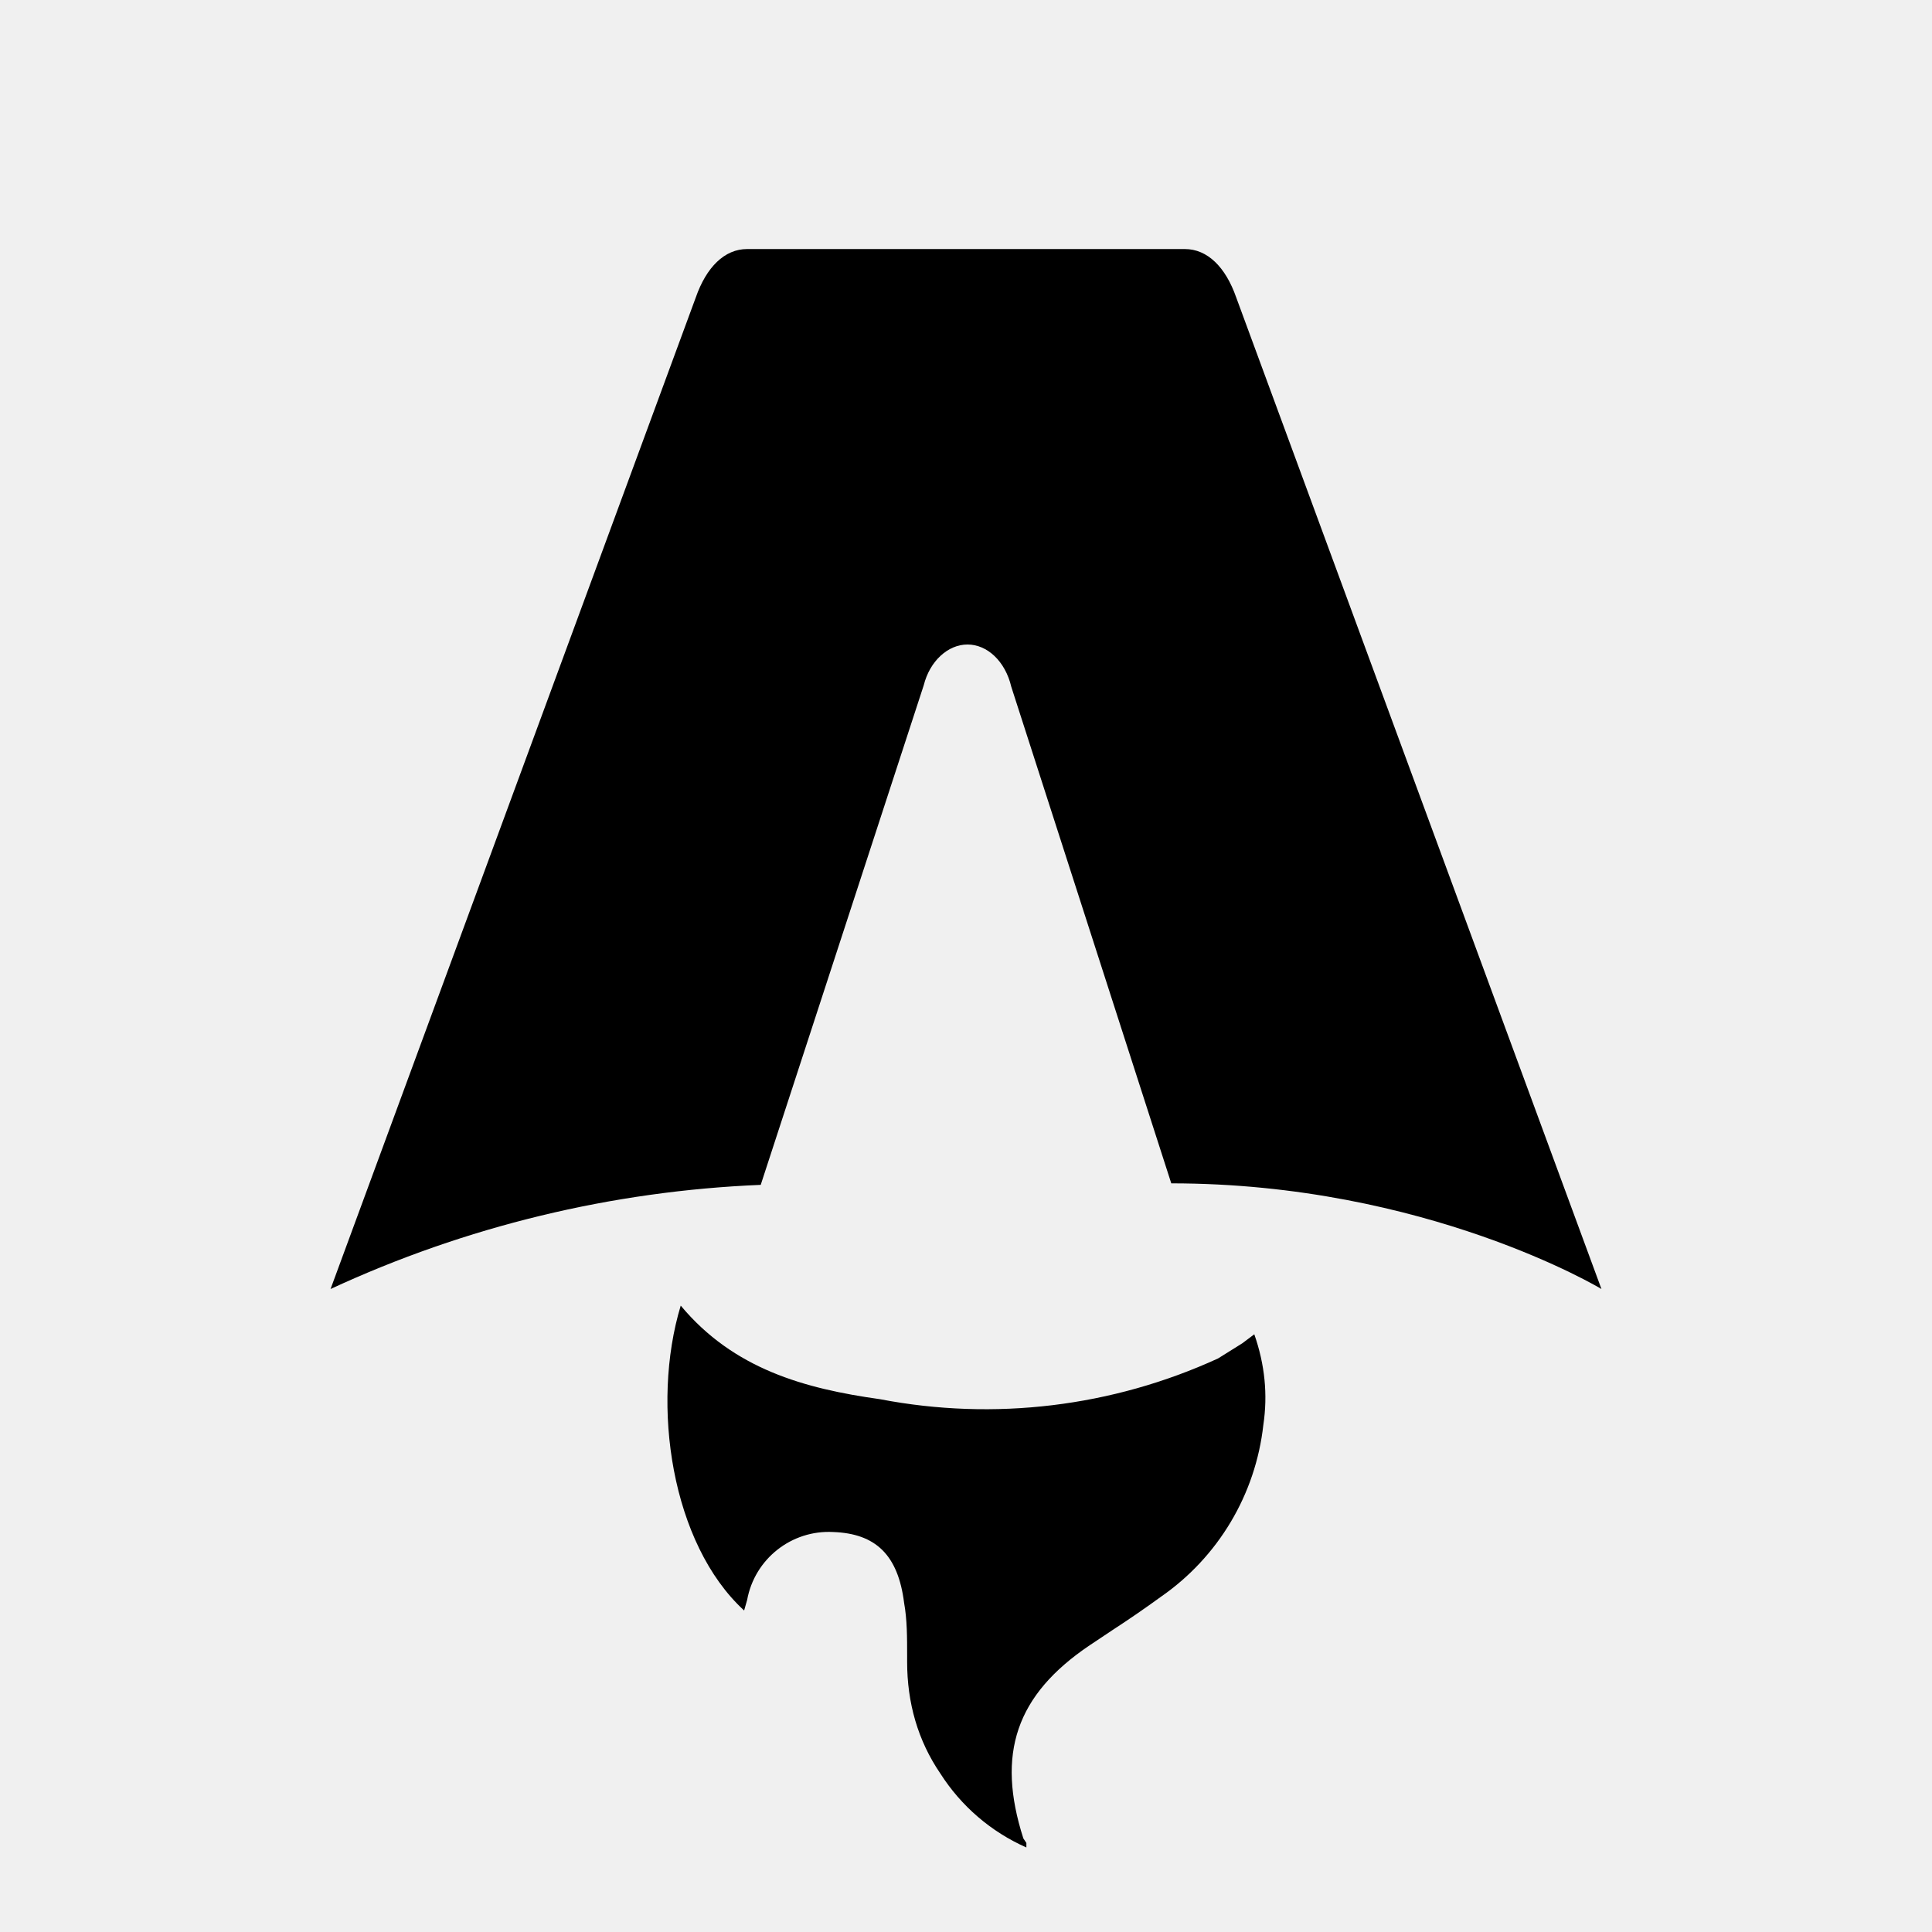
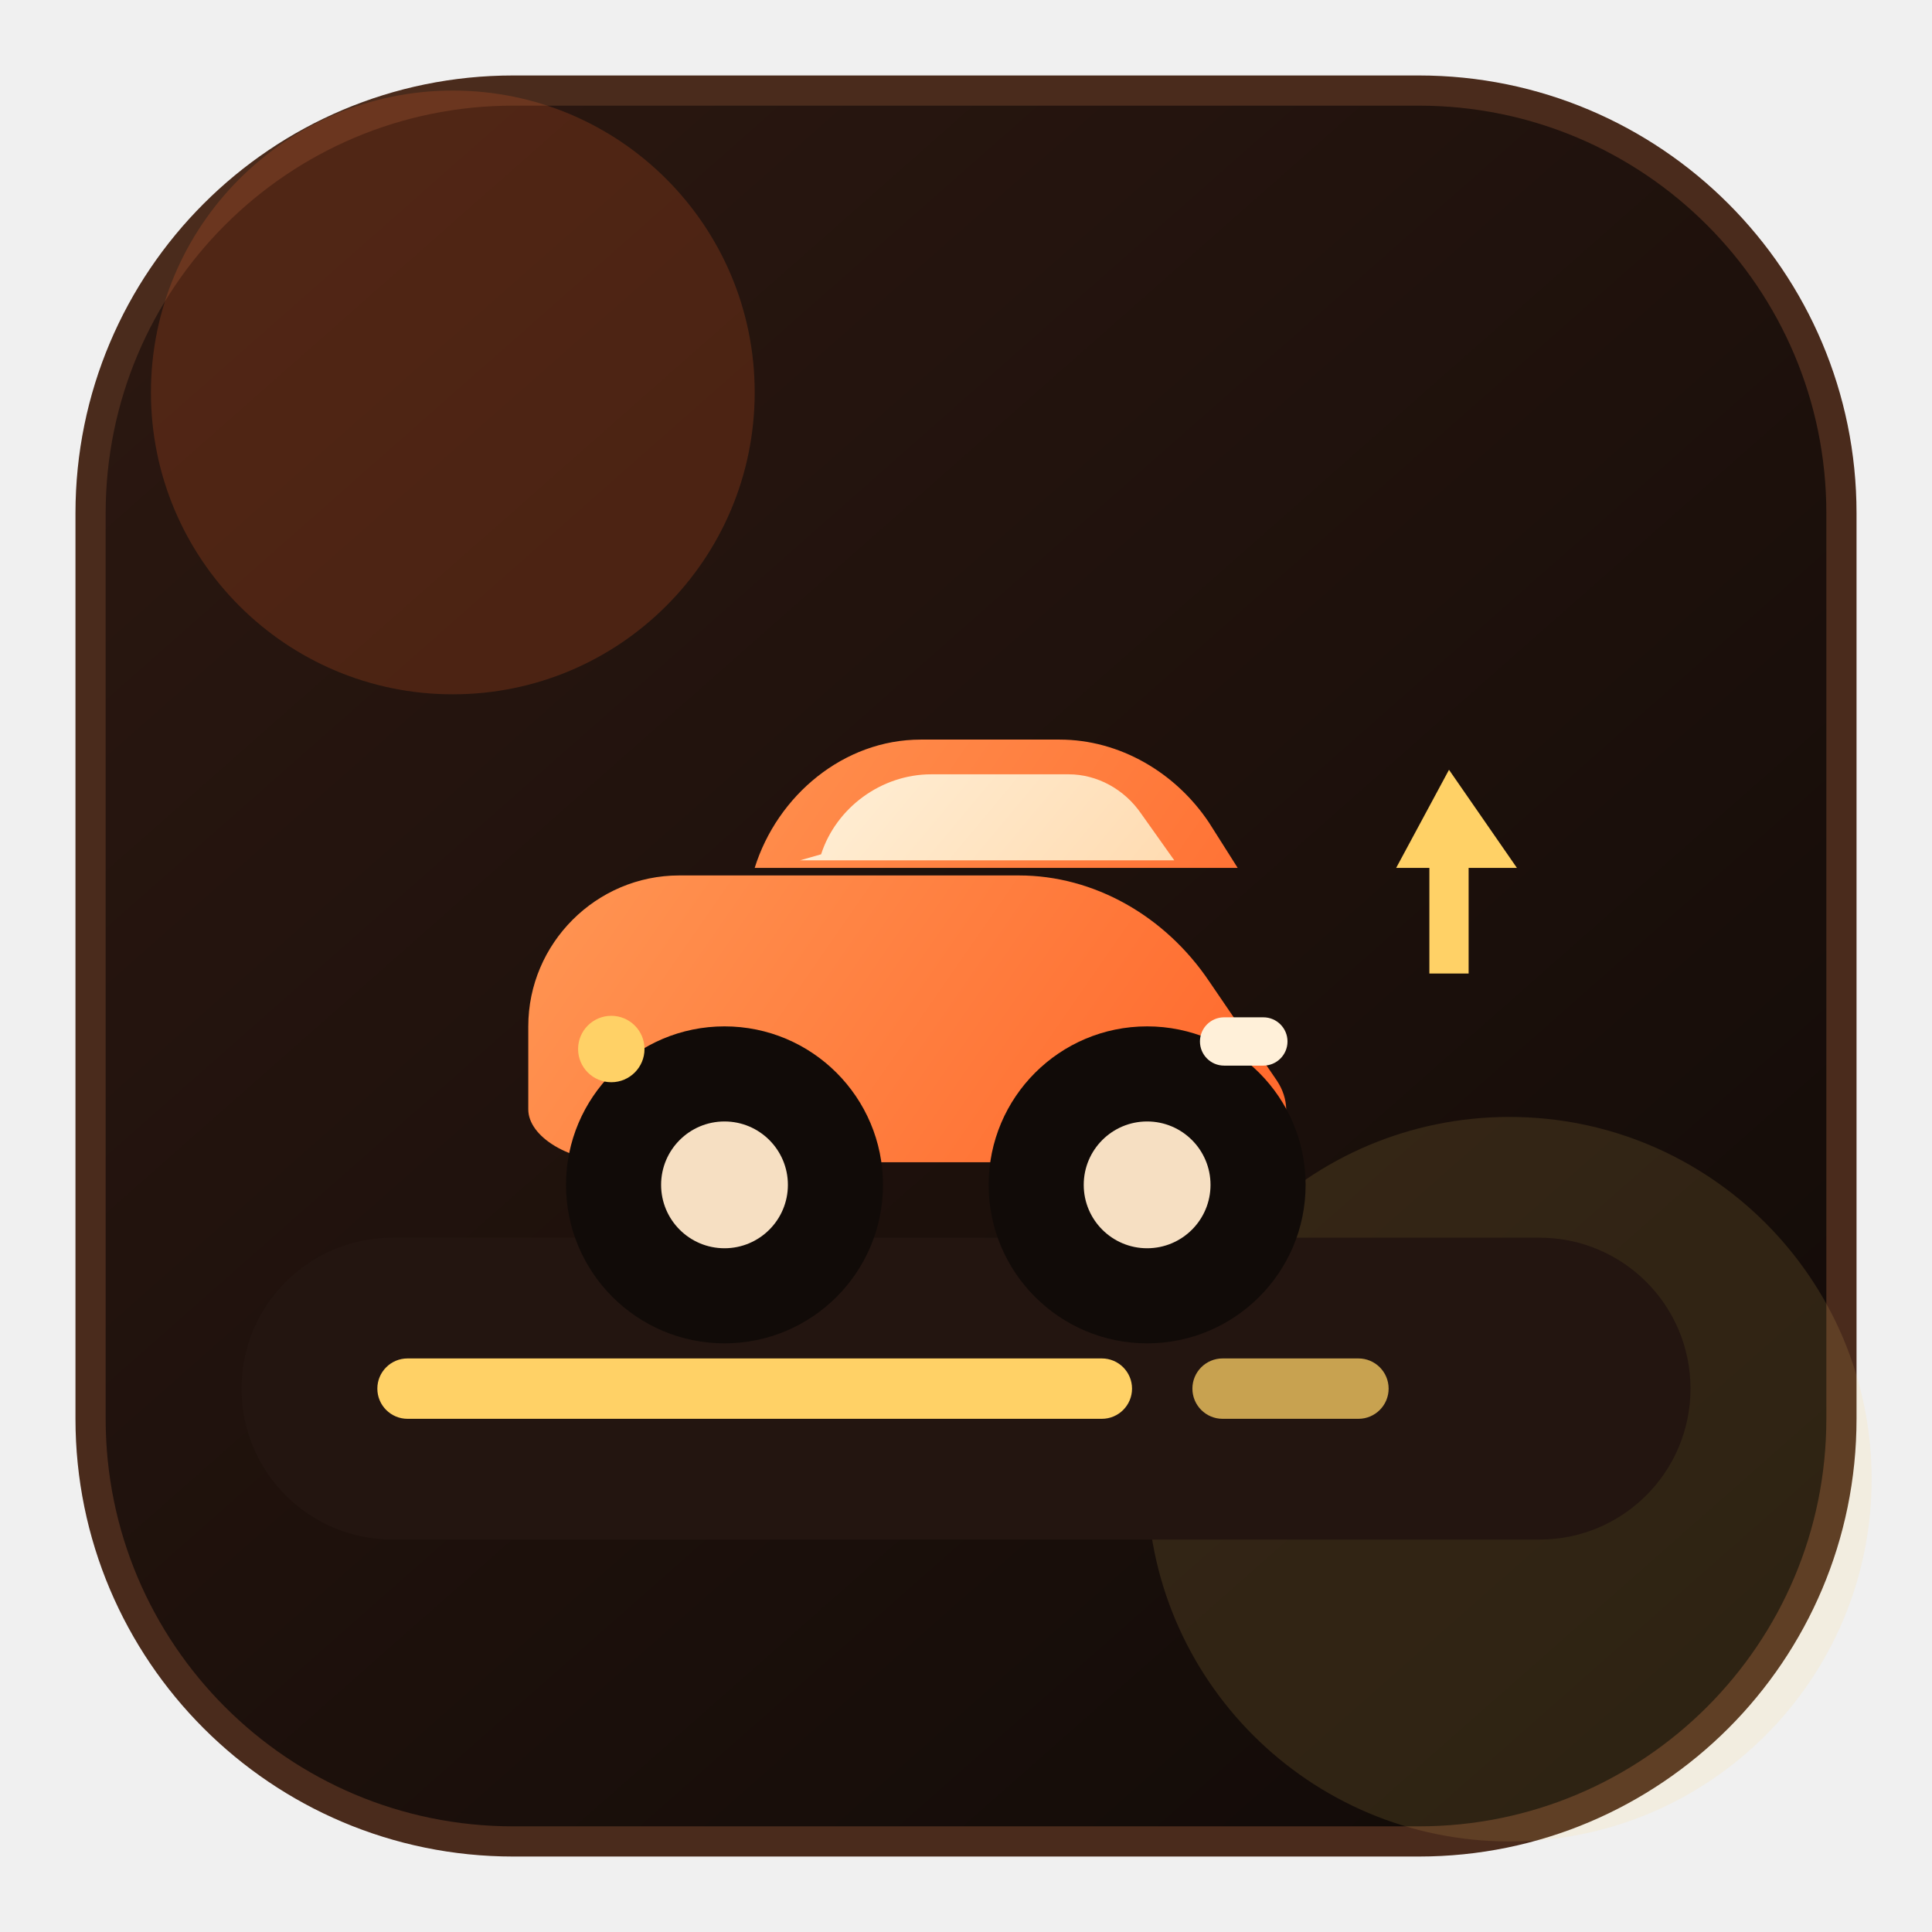
- <svg xmlns="http://www.w3.org/2000/svg" fill="none" viewBox="0 0 128 128">
-   <path d="M50.4 78.5a75.1 75.1 0 0 0-28.5 6.9l24.2-65.7c.7-2 1.9-3.2 3.4-3.2h29c1.5 0 2.7 1.2 3.4 3.2l24.2 65.7s-11.6-7-28.5-7L67 45.5c-.4-1.7-1.6-2.8-2.9-2.8-1.3 0-2.5 1.1-2.9 2.7L50.4 78.5Zm-1.1 28.2Zm-4.2-20.2c-2 6.6-.6 15.8 4.2 20.2a17.5 17.5 0 0 1 .2-.7 5.5 5.5 0 0 1 5.7-4.5c2.8.1 4.3 1.5 4.7 4.7.2 1.1.2 2.3.2 3.5v.4c0 2.7.7 5.2 2.2 7.4a13 13 0 0 0 5.7 4.9v-.3l-.2-.3c-1.8-5.6-.5-9.5 4.4-12.8l1.5-1a73 73 0 0 0 3.2-2.2 16 16 0 0 0 6.8-11.4c.3-2 .1-4-.6-6l-.8.6-1.6 1a37 37 0 0 1-22.4 2.7c-5-.7-9.7-2-13.2-6.2Z" />
-   <style>
-         path { fill: #000; }
-         @media (prefers-color-scheme: dark) {
-             path { fill: #FFF; }
-         }
-     </style>
+ <svg xmlns="http://www.w3.org/2000/svg" viewBox="0 0 128 128" fill="none">
+   <defs>
+     <linearGradient id="bg" x1="18" y1="14" x2="108" y2="116" gradientUnits="userSpaceOnUse">
+       <stop stop-color="#2A1710" />
+       <stop offset="1" stop-color="#120B08" />
+     </linearGradient>
+     <linearGradient id="car" x1="36" y1="48" x2="88" y2="84" gradientUnits="userSpaceOnUse">
+       <stop stop-color="#FF9A57" />
+       <stop offset="1" stop-color="#FF6126" />
+     </linearGradient>
+     <linearGradient id="glass" x1="50" y1="48" x2="74" y2="68" gradientUnits="userSpaceOnUse">
+       <stop stop-color="#FFF3DE" />
+       <stop offset="1" stop-color="#FFD8AB" />
+     </linearGradient>
+   </defs>
+   <rect x="6" y="6" width="116" height="116" rx="28" fill="url(#bg)" />
+   <rect x="6" y="6" width="116" height="116" rx="28" stroke="#4A2B1C" stroke-width="2" />
+   <circle cx="30" cy="26" r="20" fill="#FF6B2C" opacity=".18" />
+   <circle cx="100" cy="98" r="24" fill="#FFD166" opacity=".12" />
+   <rect x="16" y="82" width="96" height="20" rx="10" fill="#231510" />
+   <rect x="25" y="90" width="50" height="4" rx="2" fill="#FFD166" />
+   <rect x="79" y="90" width="13" height="4" rx="2" fill="#FFD166" opacity=".75" />
+   <path d="M35 73.5V68C35 62.5 39.5 58 45 58H67.5C72.5 58 77.2 60.7 80.1 65L84.6 71.6C86.2 74 84.5 77 81.6 77H41C37.7 77 35 75.3 35 73.5Z" fill="url(#car)" />
+   <path d="M50 57.5C51.5 52.7 55.9 49 61 49H70.2C74.2 49 77.9 51.2 80.1 54.5L82 57.5H50Z" fill="url(#car)" />
+   <path d="M53 57H77.8L75.6 53.9C74.5 52.3 72.7 51.3 70.8 51.3H61.7C58.4 51.3 55.4 53.5 54.4 56.6L53 57Z" fill="url(#glass)" />
+   <circle cx="48" cy="78.5" r="10.5" fill="#110B08" />
+   <circle cx="48" cy="78.5" r="4.2" fill="#F6DFC2" />
+   <circle cx="76" cy="78.5" r="10.5" fill="#110B08" />
+   <circle cx="76" cy="78.5" r="4.2" fill="#F6DFC2" />
+   <circle cx="40.5" cy="69.5" r="2.2" fill="#FFD166" />
+   <rect x="79.5" y="67.4" width="5.8" height="3.2" rx="1.6" fill="#FFF0D9" />
+   <path d="M92.5 57.5 96 51l4.5 6.5h-3.2v7h-2.6v-7h-2.2Z" fill="#FFD166" />
</svg>
